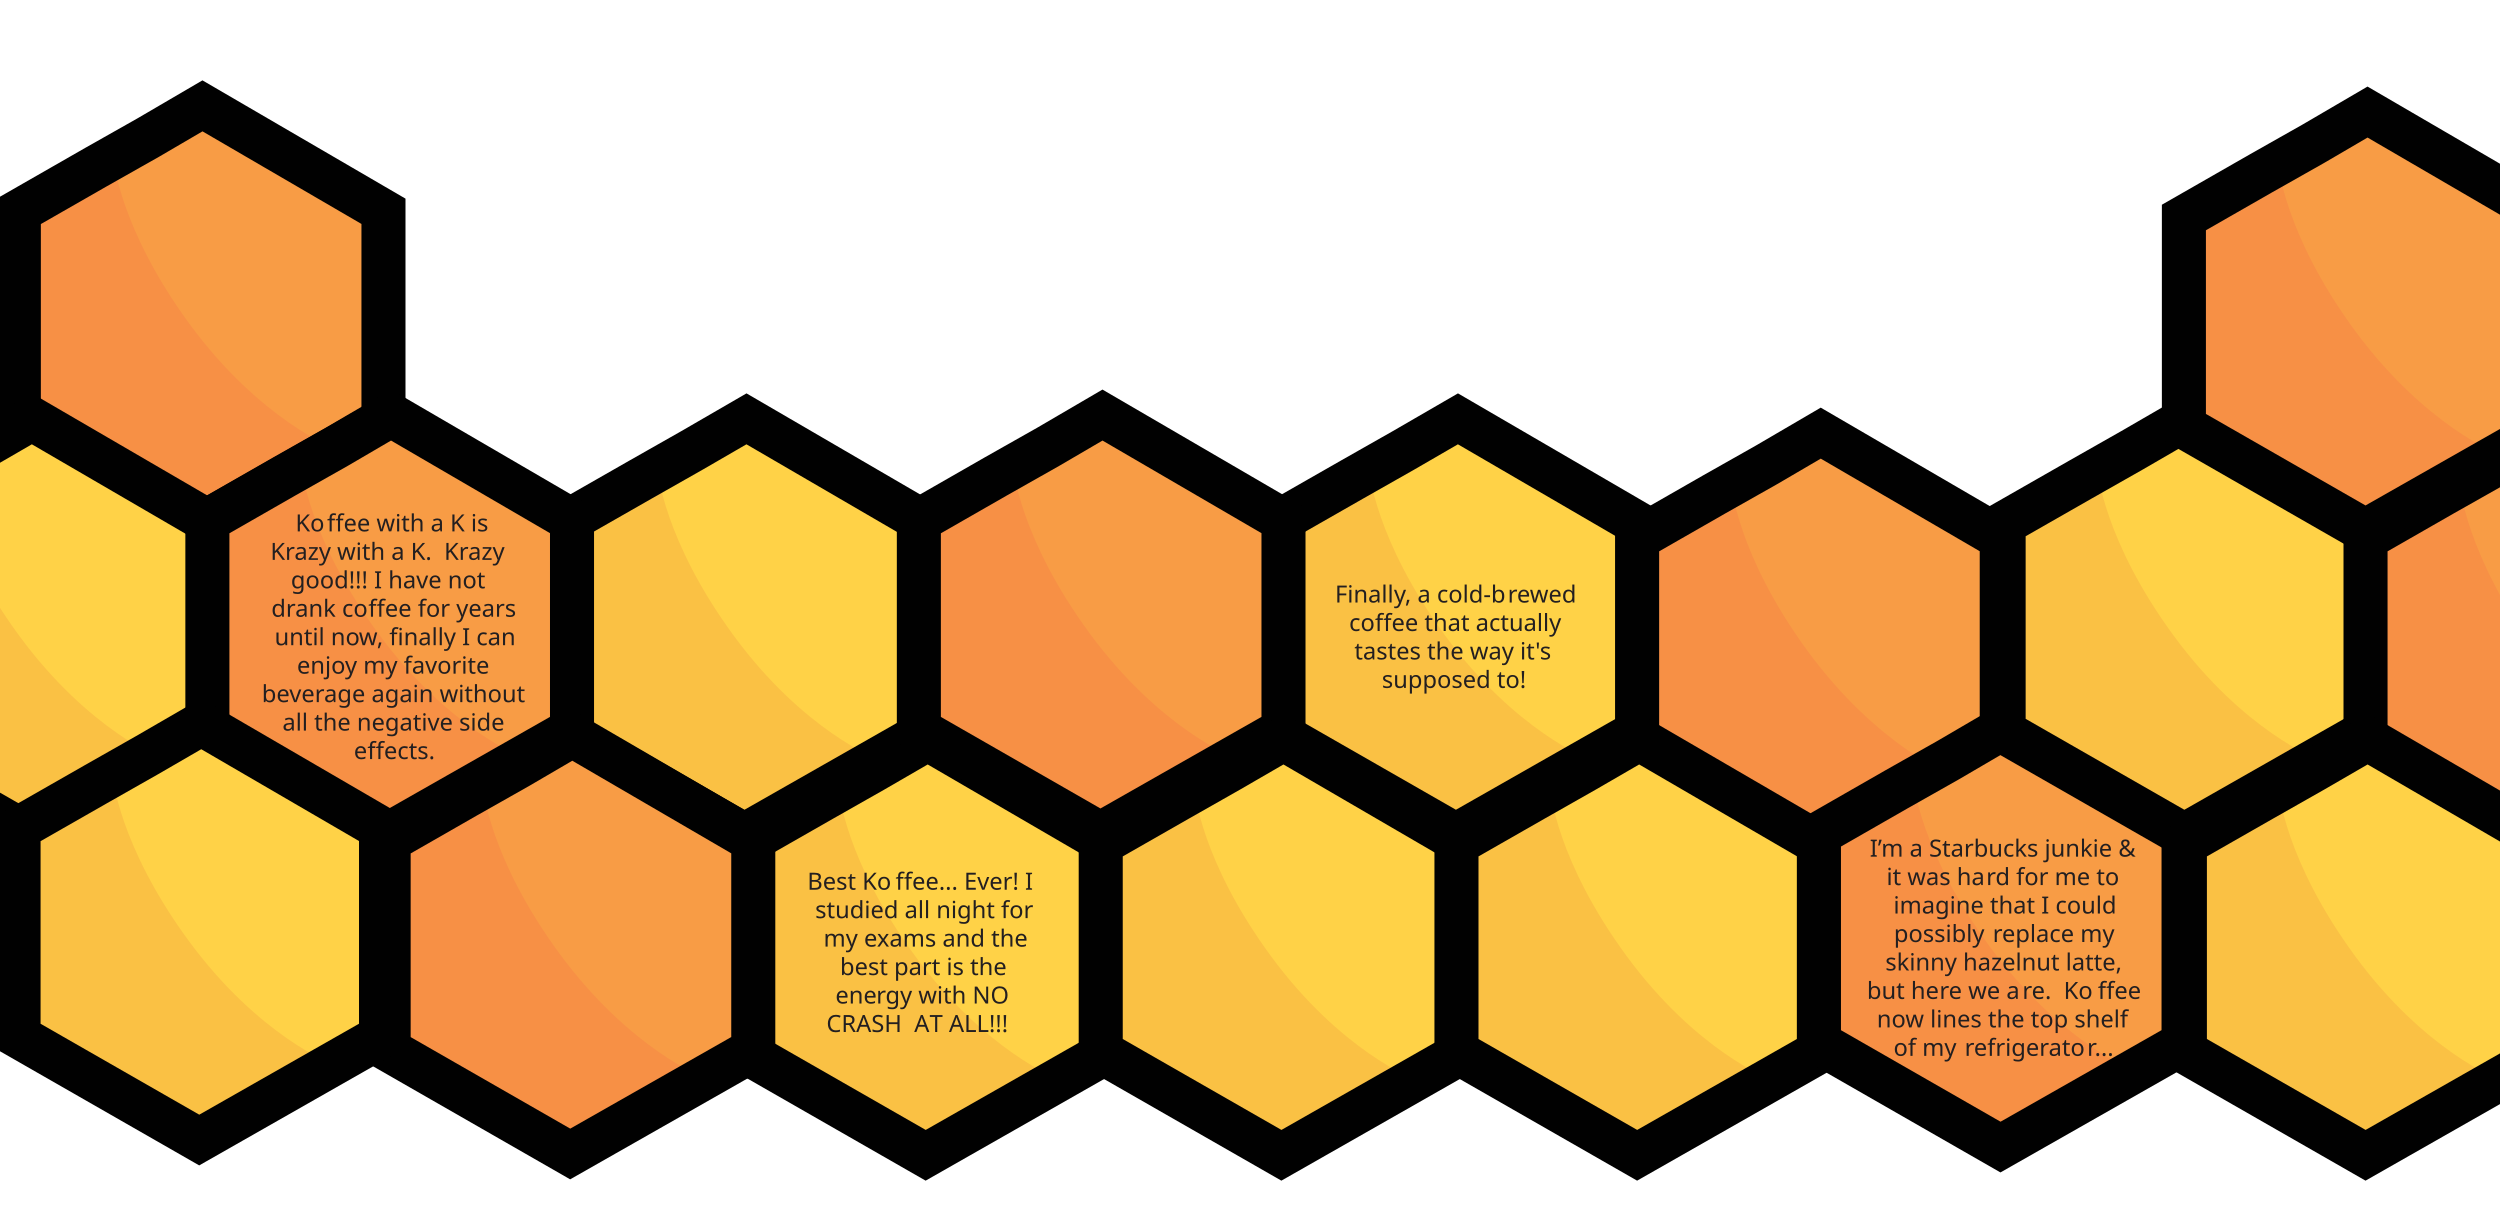
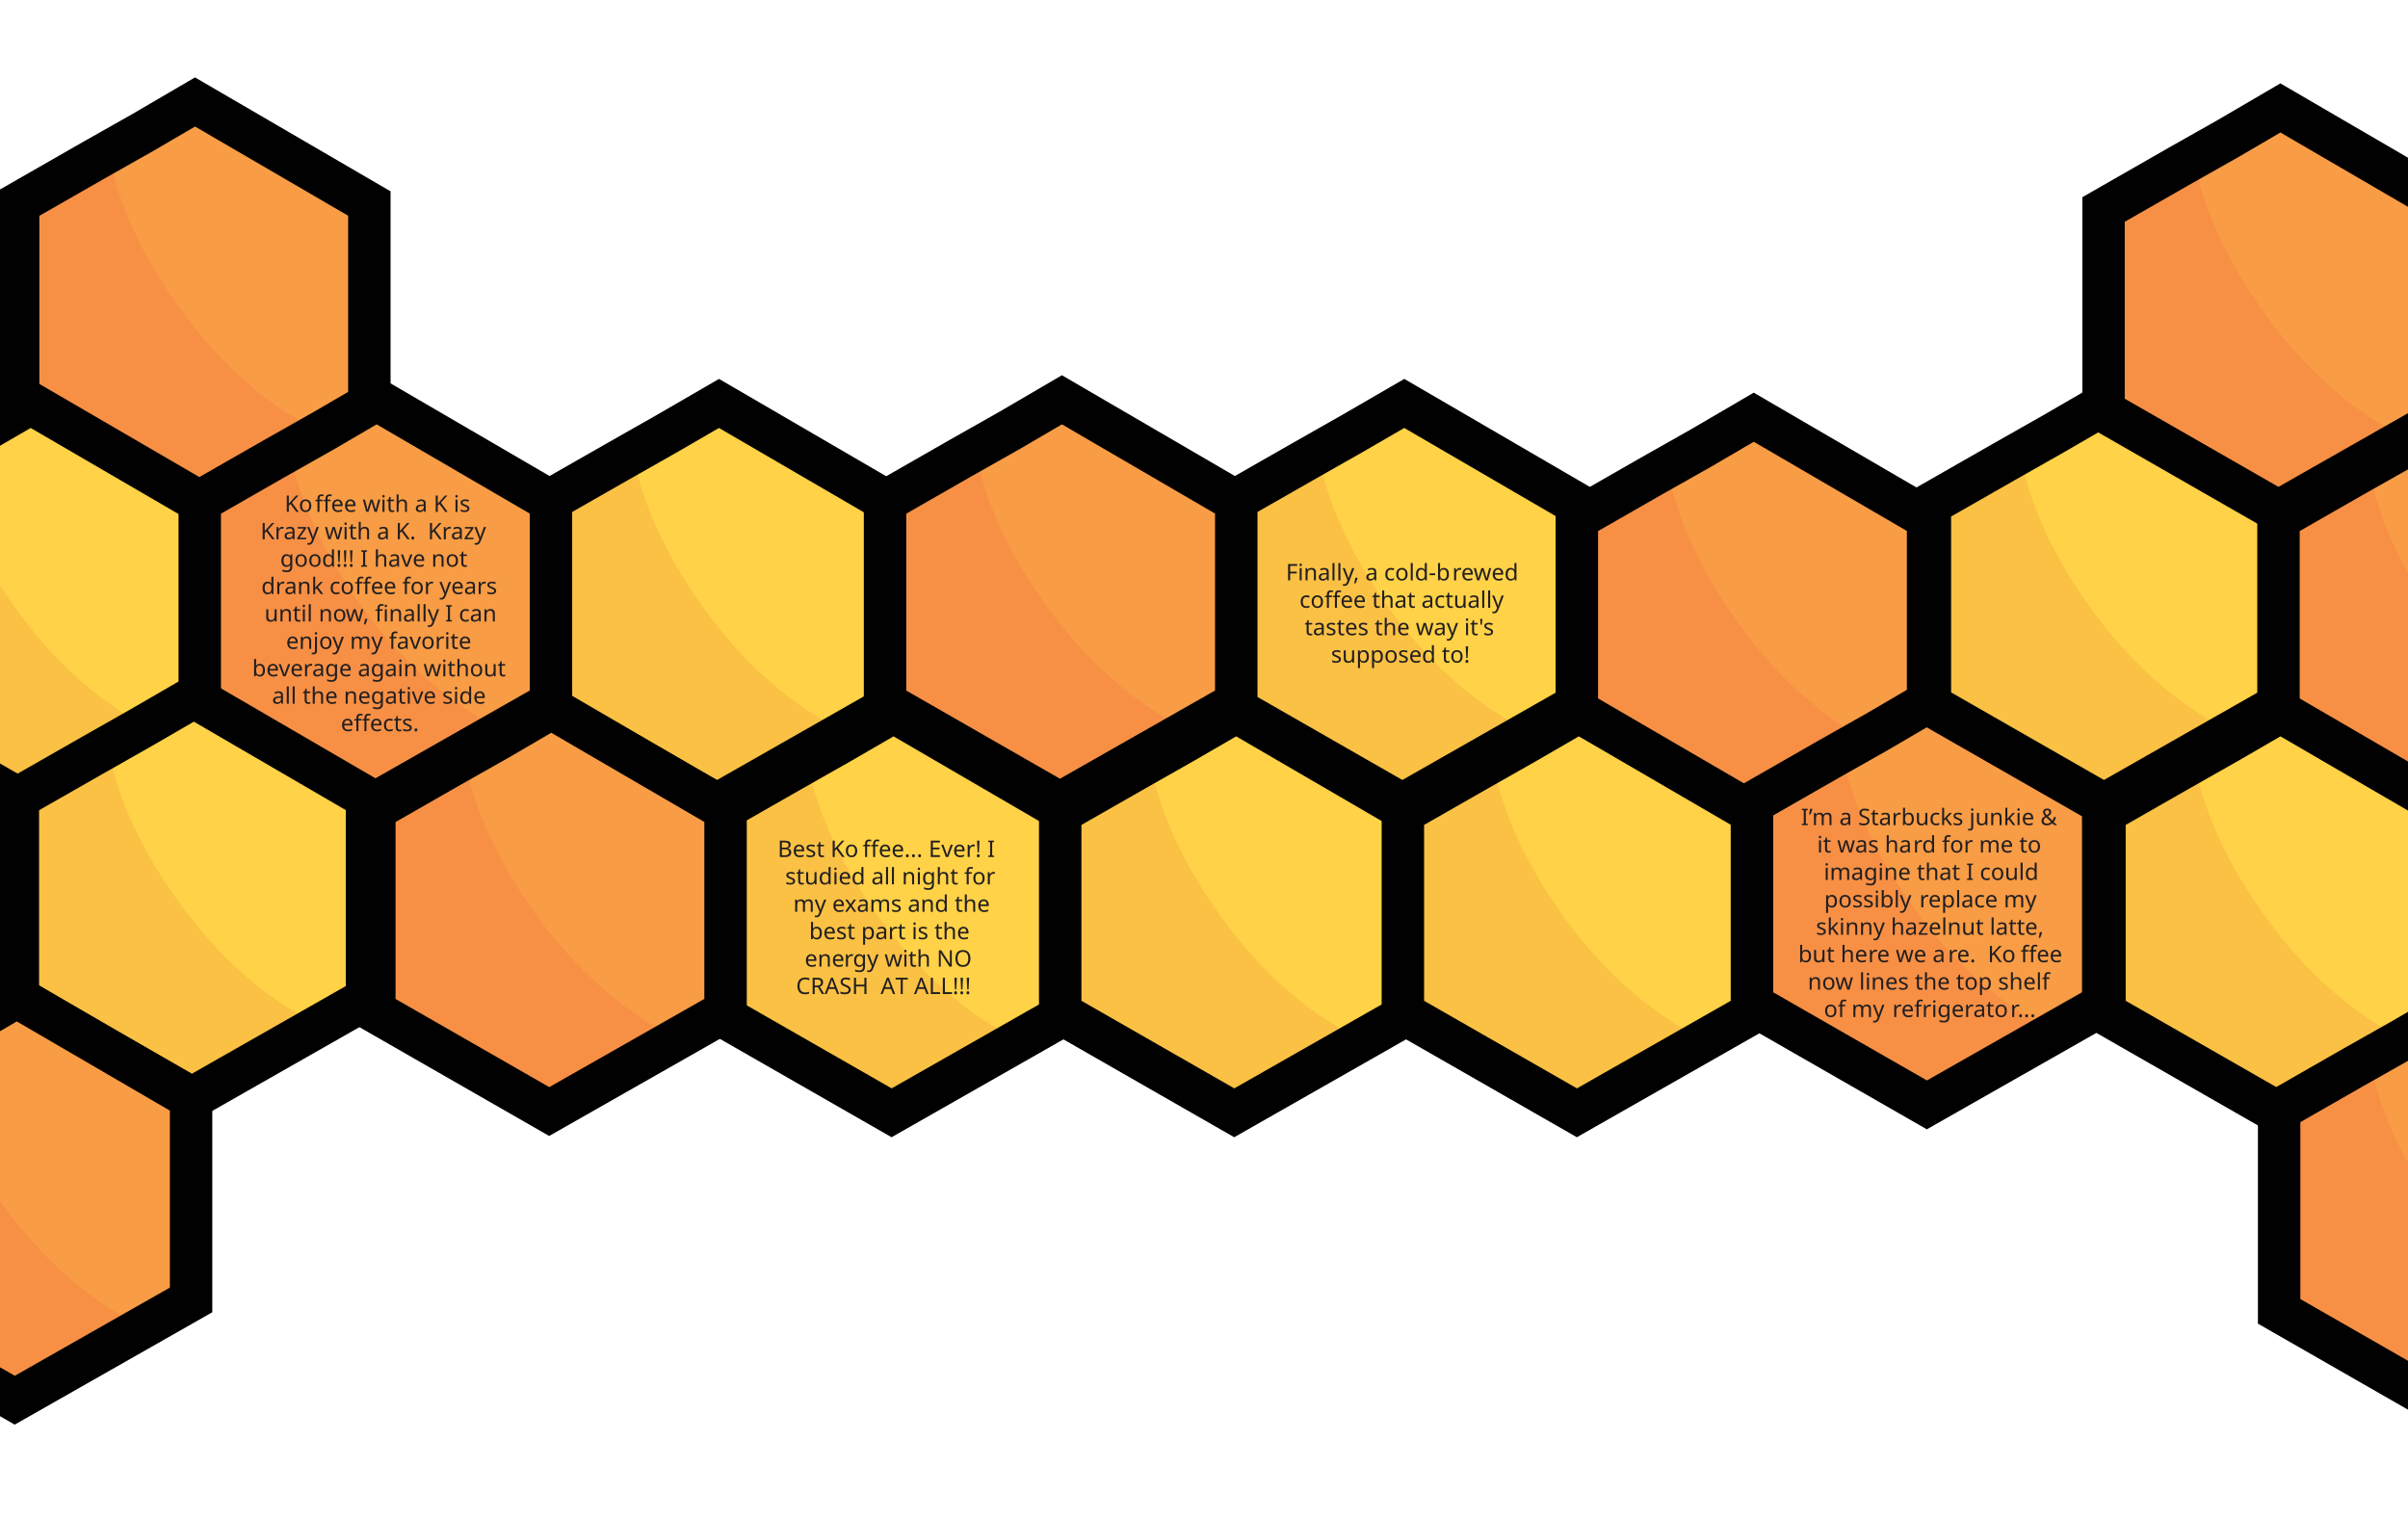
- <svg xmlns="http://www.w3.org/2000/svg" id="Layer_1" data-name="Layer 1" viewBox="0 0 1475.8 715.12">
+ <svg xmlns="http://www.w3.org/2000/svg" id="Layer_1" data-name="Layer 1" viewBox="0 0 1475.8 930.86">
  <defs>
    <style>.cls-1{fill:#f79045;}.cls-2{fill:#f89c45;}.cls-3{fill:none;stroke:#010101;stroke-miterlimit:10;stroke-width:26px;}.cls-4{fill:#fac144;}.cls-5{fill:#ffd247;}.cls-6{font-size:14px;fill:#231f20;font-family:Avenir-Black, Avenir;}.cls-7{letter-spacing:-0.02em;}.cls-8{letter-spacing:-0.09em;}.cls-9{letter-spacing:-0.07em;}.cls-10{letter-spacing:-0.02em;}.cls-11{letter-spacing:0em;}.cls-12{letter-spacing:-0.09em;}</style>
  </defs>
  <polygon class="cls-1" points="119.96 308.91 226.25 247.89 226.25 124.73 119.96 63.04 11.12 124.73 11.12 247.89 119.96 308.91" />
  <path class="cls-2" d="M197.19,264.64l29.07-16.75V124.73L120,63,66.82,93.22s3.44,41.38,45.27,98.3C153.69,248,197.19,264.64,197.19,264.64Z" />
  <polygon class="cls-3" points="87.45 81.24 119.52 62.49 226.37 124.73 226.37 248.22 118.3 309.69 11.12 248.22 11.12 124.73 56.83 98.55 87.45 81.24" />
  <polygon class="cls-4" points="19.26 492.22 124.92 431.44 124.92 309.01 19.26 247.69 -88.94 309.01 -88.94 431.44 19.26 492.22" />
  <path class="cls-5" d="M96,448.1l28.9-16.65V309L19.26,247.69l-52.83,30s3.42,41.14,45,97.72C52.68,431.55,96,448.1,96,448.1Z" />
  <polygon class="cls-3" points="-13.17 265.78 18.82 247.25 124.92 309.01 124.92 431.88 17.61 492.99 -89.05 431.88 -89.05 309.01 -43.5 282.99 -13.17 265.78" />
  <polygon class="cls-4" points="441.09 492.22 546.75 431.44 546.75 309.01 441.09 247.69 332.89 309.01 332.89 431.44 441.09 492.22" />
  <path class="cls-5" d="M517.86,448.1l28.9-16.65V309L441.09,247.69l-52.83,30s3.42,41.14,45,97.72C474.51,431.55,517.86,448.1,517.86,448.1Z" />
  <polygon class="cls-3" points="408.66 265.78 440.65 247.25 546.75 309.01 546.75 431.88 439.44 492.99 332.78 431.88 332.78 309.01 378.33 282.99 408.66 265.78" />
  <polygon class="cls-1" points="231.26 491.44 337.56 430.42 337.56 307.27 231.26 245.58 122.42 307.27 122.42 430.42 231.26 491.44" />
  <path class="cls-2" d="M308.49,447.18l29.07-16.75V307.27L231.26,245.58l-53.15,30.18s3.44,41.38,45.27,98.3C265,430.53,308.49,447.18,308.49,447.18Z" />
  <polygon class="cls-3" points="198.75 263.77 230.82 245.02 337.67 307.27 337.67 430.75 229.6 492.22 122.42 430.75 122.42 307.27 168.13 281.08 198.75 263.77" />
  <polygon class="cls-4" points="548.09 681.22 653.75 620.44 653.75 498.01 548.09 436.69 439.89 498.01 439.89 620.44 548.09 681.22" />
  <path class="cls-5" d="M624.86,637.1l28.9-16.65V498L548.09,436.69l-52.83,30s3.42,41.14,45,97.72C581.51,620.55,624.86,637.1,624.86,637.1Z" />
  <polygon class="cls-3" points="515.66 454.78 547.65 436.25 653.75 498.01 653.75 620.88 546.44 681.99 439.78 620.88 439.78 498.01 485.33 471.99 515.66 454.78" />
  <polygon class="cls-1" points="338.26 680.44 444.56 619.42 444.56 496.27 338.26 434.58 229.42 496.27 229.42 619.42 338.26 680.44" />
  <path class="cls-2" d="M415.49,636.18l29.07-16.75V496.27L338.26,434.58l-53.15,30.18s3.44,41.38,45.27,98.3C372,619.53,415.49,636.18,415.49,636.18Z" />
  <polygon class="cls-3" points="305.75 452.77 337.82 434.02 444.67 496.27 444.67 619.75 336.6 681.22 229.42 619.75 229.42 496.27 275.13 470.08 305.75 452.77" />
  <polygon class="cls-4" points="861.09 492.22 966.75 431.44 966.75 309.01 861.09 247.69 752.89 309.01 752.89 431.44 861.09 492.22" />
  <path class="cls-5" d="M937.86,448.1l28.9-16.65V309L861.09,247.69l-52.83,30s3.42,41.14,45,97.72C894.51,431.55,937.86,448.1,937.86,448.1Z" />
  <polygon class="cls-3" points="828.66 265.78 860.65 247.25 966.75 309.01 966.75 431.88 859.44 492.99 752.78 431.88 752.78 309.01 798.33 282.99 828.66 265.78" />
  <polygon class="cls-1" points="651.26 491.44 757.55 430.42 757.55 307.27 651.26 245.58 542.42 307.27 542.42 430.42 651.26 491.44" />
  <path class="cls-2" d="M728.49,447.18l29.07-16.75V307.27L651.26,245.58l-53.15,30.18s3.44,41.38,45.27,98.3C685,430.53,728.49,447.18,728.49,447.18Z" />
  <polygon class="cls-3" points="618.75 263.77 650.82 245.02 757.67 307.27 757.67 430.75 649.6 492.22 542.42 430.75 542.42 307.27 588.13 281.08 618.75 263.77" />
  <polygon class="cls-1" points="1075.26 502.11 1181.56 441.09 1181.56 317.93 1075.26 256.25 966.42 317.93 966.42 441.09 1075.26 502.11" />
  <path class="cls-2" d="M1152.49,457.84l29.07-16.75V317.93l-106.29-61.69-53.15,30.18s3.44,41.38,45.27,98.3C1109,441.2,1152.49,457.84,1152.49,457.84Z" />
  <polygon class="cls-3" points="1042.76 274.44 1074.82 255.69 1181.67 317.93 1181.67 441.42 1073.6 502.89 966.42 441.42 966.42 317.93 1012.13 291.75 1042.76 274.44" />
  <polygon class="cls-4" points="758.09 681.22 863.75 620.44 863.75 498.01 758.09 436.69 649.89 498.01 649.89 620.44 758.09 681.22" />
  <path class="cls-5" d="M834.86,637.1l28.9-16.65V498L758.09,436.69l-52.83,30s3.42,41.14,45,97.72C791.51,620.55,834.86,637.1,834.86,637.1Z" />
  <polygon class="cls-3" points="725.66 454.78 757.65 436.25 863.75 498.01 863.75 620.88 756.44 681.99 649.78 620.88 649.78 498.01 695.33 471.99 725.66 454.78" />
  <polygon class="cls-4" points="968.09 681.22 1073.76 620.44 1073.76 498.01 968.09 436.69 859.89 498.01 859.89 620.44 968.09 681.22" />
  <path class="cls-5" d="M1044.86,637.1l28.9-16.65V498L968.09,436.69l-52.83,30s3.42,41.14,45,97.72C1001.51,620.55,1044.86,637.1,1044.86,637.1Z" />
  <polygon class="cls-3" points="935.66 454.78 967.65 436.25 1073.76 498.01 1073.76 620.88 966.44 681.99 859.78 620.88 859.78 498.01 905.33 471.99 935.66 454.78" />
  <polygon class="cls-1" points="1182.6 676.37 1288.89 615.34 1288.89 492.19 1182.6 430.5 1073.76 492.19 1073.76 615.34 1182.6 676.37" />
  <path class="cls-2" d="M1259.82,632.1l29.07-16.75V492.19L1182.6,430.5l-53.15,30.18s3.44,41.38,45.27,98.3C1216.33,615.45,1259.82,632.1,1259.82,632.1Z" />
  <polygon class="cls-3" points="1150.09 448.69 1182.15 429.94 1289 492.19 1289 615.68 1180.93 677.14 1073.76 615.68 1073.76 492.19 1119.47 466 1150.09 448.69" />
  <polygon class="cls-4" points="1291.09 492.22 1396.76 431.44 1396.76 309.01 1291.09 247.69 1182.89 309.01 1182.89 431.44 1291.09 492.22" />
  <path class="cls-5" d="M1367.86,448.1l28.9-16.65V309l-105.66-61.32-52.83,30s3.42,41.14,45,97.72C1324.51,431.55,1367.86,448.1,1367.86,448.1Z" />
  <polygon class="cls-3" points="1258.66 265.78 1290.65 247.25 1396.76 309.01 1396.76 431.88 1289.44 492.99 1182.78 431.88 1182.78 309.01 1228.33 282.99 1258.66 265.78" />
  <polygon class="cls-1" points="1505.26 502.11 1611.56 441.09 1611.56 317.93 1505.26 256.25 1396.42 317.93 1396.42 441.09 1505.26 502.11" />
  <path class="cls-2" d="M1582.49,457.84l29.07-16.75V317.93l-106.29-61.69-53.15,30.18s3.44,41.38,45.27,98.3C1539,441.2,1582.49,457.84,1582.49,457.84Z" />
  <polygon class="cls-3" points="1472.76 274.44 1504.82 255.69 1611.67 317.93 1611.67 441.42 1503.6 502.89 1396.42 441.42 1396.42 317.93 1442.13 291.75 1472.76 274.44" />
  <polygon class="cls-4" points="1398.09 681.22 1503.76 620.44 1503.76 498.01 1398.09 436.69 1289.89 498.01 1289.89 620.44 1398.09 681.22" />
  <path class="cls-5" d="M1474.86,637.1l28.9-16.65V498l-105.66-61.32-52.83,30s3.42,41.14,45,97.72C1431.51,620.55,1474.86,637.1,1474.86,637.1Z" />
  <polygon class="cls-3" points="1365.66 454.78 1397.65 436.25 1503.76 498.01 1503.76 620.88 1396.44 681.99 1289.78 620.88 1289.78 498.01 1335.33 471.99 1365.66 454.78" />
  <polygon class="cls-4" points="119.26 672.22 224.93 611.44 224.93 489.01 119.26 427.69 11.06 489.01 11.06 611.44 119.26 672.22" />
  <path class="cls-5" d="M196,628.1l28.9-16.65V489L119.26,427.69l-52.83,30s3.42,41.14,45,97.72C152.68,611.55,196,628.1,196,628.1Z" />
  <polygon class="cls-3" points="86.83 445.78 118.82 427.25 224.93 489.01 224.93 611.88 117.61 672.99 10.95 611.88 10.95 489.01 56.5 462.99 86.83 445.78" />
  <text class="cls-6" transform="translate(476.58 525.21)">Best Ko<tspan class="cls-7" x="52.08" y="0">f</tspan>
    <tspan x="57.01" y="0">fee... Ever! I </tspan>
    <tspan x="4.63" y="16.8">studied all night for </tspan>
    <tspan x="9.57" y="33.6">my exams and the </tspan>
    <tspan x="19.29" y="50.4">best part is the </tspan>
    <tspan x="16.57" y="67.2">ene</tspan>
    <tspan class="cls-7" x="40.68" y="67.2">r</tspan>
    <tspan x="46.12" y="67.2">gy with NO </tspan>
    <tspan x="11.26" y="84">CRASH </tspan>
    <tspan class="cls-8" x="63.1" y="84">A</tspan>
    <tspan x="72.18" y="84">T ALL!!!</tspan>
  </text>
  <text class="cls-6" transform="translate(174.4 313.69)">Ko<tspan class="cls-7" x="18.65" y="0">f</tspan>
    <tspan x="23.58" y="0">fee with a K is </tspan>
    <tspan x="-14.78" y="16.8" xml:space="preserve">Krazy with a K.  Krazy </tspan>
    <tspan x="-2.7" y="33.6">good!!! I have not </tspan>
    <tspan x="-14.25" y="50.4">drank co</tspan>
    <tspan class="cls-7" x="43.04" y="50.4">f</tspan>
    <tspan x="47.96" y="50.4">fee for years </tspan>
    <tspan x="-12.33" y="67.2">until no</tspan>
    <tspan class="cls-9" x="37.43" y="67.2">w</tspan>
    <tspan x="48.06" y="67.2">, finally I can </tspan>
    <tspan x="0.9" y="84">enjoy my favorite </tspan>
    <tspan x="-19.85" y="100.8">beverage again without </tspan>
    <tspan x="-7.68" y="117.6">all the negative side </tspan>
    <tspan x="34.47" y="134.4">e</tspan>
    <tspan class="cls-7" x="42.5" y="134.4">f</tspan>
    <tspan x="47.43" y="134.4">fects.</tspan>
  </text>
  <text class="cls-6" transform="translate(788.08 355.69)">Finall<tspan class="cls-8" x="34.78" y="0">y</tspan>
    <tspan x="41.27" y="0">, a cold-b</tspan>
    <tspan class="cls-10" x="101.93" y="0">r</tspan>
    <tspan class="cls-11" x="107.38" y="0">ewed </tspan>
    <tspan x="8.32" y="16.8">co</tspan>
    <tspan class="cls-7" x="23.61" y="16.8">f</tspan>
    <tspan x="28.54" y="16.8">fee that actually </tspan>
    <tspan x="11.44" y="33.6">tastes the way it's </tspan>
    <tspan x="27.65" y="50.4">supposed to!</tspan>
  </text>
  <text class="cls-6" transform="translate(1103.75 505.69)">I’m a Starbucks junkie &amp; <tspan x="9.88" y="16.8">it was ha</tspan>
    <tspan class="cls-7" x="68.73" y="16.8">r</tspan>
    <tspan x="74.17" y="16.8">d for me to </tspan>
    <tspan x="14" y="33.6">imagine that I could </tspan>
    <tspan x="14.24" y="50.4">possibly </tspan>
    <tspan class="cls-7" x="72.59" y="50.4">r</tspan>
    <tspan x="78.04" y="50.4">eplace my </tspan>
    <tspan x="9.2" y="67.2">skinny hazelnut latte, </tspan>
    <tspan x="-1.66" y="84">but he</tspan>
    <tspan class="cls-7" x="41.11" y="84">r</tspan>
    <tspan x="46.56" y="84">e we a</tspan>
    <tspan class="cls-7" x="90.09" y="84">r</tspan>
    <tspan x="95.54" y="84" xml:space="preserve">e.  Ko</tspan>
    <tspan class="cls-10" x="134.66" y="84">f</tspan>
    <tspan x="139.58" y="84">fee </tspan>
    <tspan x="4.17" y="100.8">now lines the top shelf </tspan>
    <tspan x="14.03" y="117.6">of my </tspan>
    <tspan class="cls-7" x="56" y="117.6">r</tspan>
    <tspan x="61.45" y="117.6">efrigerato</tspan>
    <tspan class="cls-12" x="128.31" y="117.6">r</tspan>
    <tspan class="cls-11" x="132.72" y="117.6">...</tspan>
  </text>
  <polygon class="cls-1" points="1398.04 312.57 1504.33 251.55 1504.33 128.39 1398.04 66.7 1289.2 128.39 1289.2 251.55 1398.04 312.57" />
  <path class="cls-2" d="M1475.26,268.3l29.07-16.75V128.39L1398,66.7,1344.9,96.88s3.44,41.38,45.27,98.3C1431.77,251.66,1475.26,268.3,1475.26,268.3Z" />
  <polygon class="cls-3" points="1365.53 84.9 1397.6 66.15 1504.44 128.39 1504.44 251.88 1396.38 313.35 1289.2 251.88 1289.2 128.39 1334.91 102.21 1365.53 84.9" />
+   <polygon class="cls-1" points="10.71 857.36 117 796.34 117 673.18 10.71 611.49 -98.13 673.18 -98.13 796.34 10.71 857.36" />
+   <path class="cls-2" d="M87.93,813.09,117,796.34V673.18L10.71,611.49l-53.15,30.18S-39,683.05,2.83,740C44.44,796.45,87.93,813.09,87.93,813.09Z" />
+   <polygon class="cls-3" points="-21.8 629.69 10.27 610.94 117.11 673.18 117.11 796.67 9.05 858.13 -98.13 796.67 -98.13 673.18 -52.42 647 -21.8 629.69" />
+   <polygon class="cls-1" points="1505.66 864.36 1611.96 803.34 1611.96 680.18 1505.66 618.49 1396.82 680.18 1396.82 803.34 1505.66 864.36" />
+   <path class="cls-2" d="M1582.89,820.09,1612,803.34V680.18l-106.29-61.69-53.15,30.18s3.44,41.38,45.27,98.3C1539.39,803.45,1582.89,820.09,1582.89,820.09Z" />
+   <polygon class="cls-3" points="1473.16 636.69 1505.22 617.94 1612.07 680.18 1612.07 803.67 1504 865.13 1396.82 803.67 1396.82 680.18 1442.53 654 1473.16 636.69" />
</svg>
